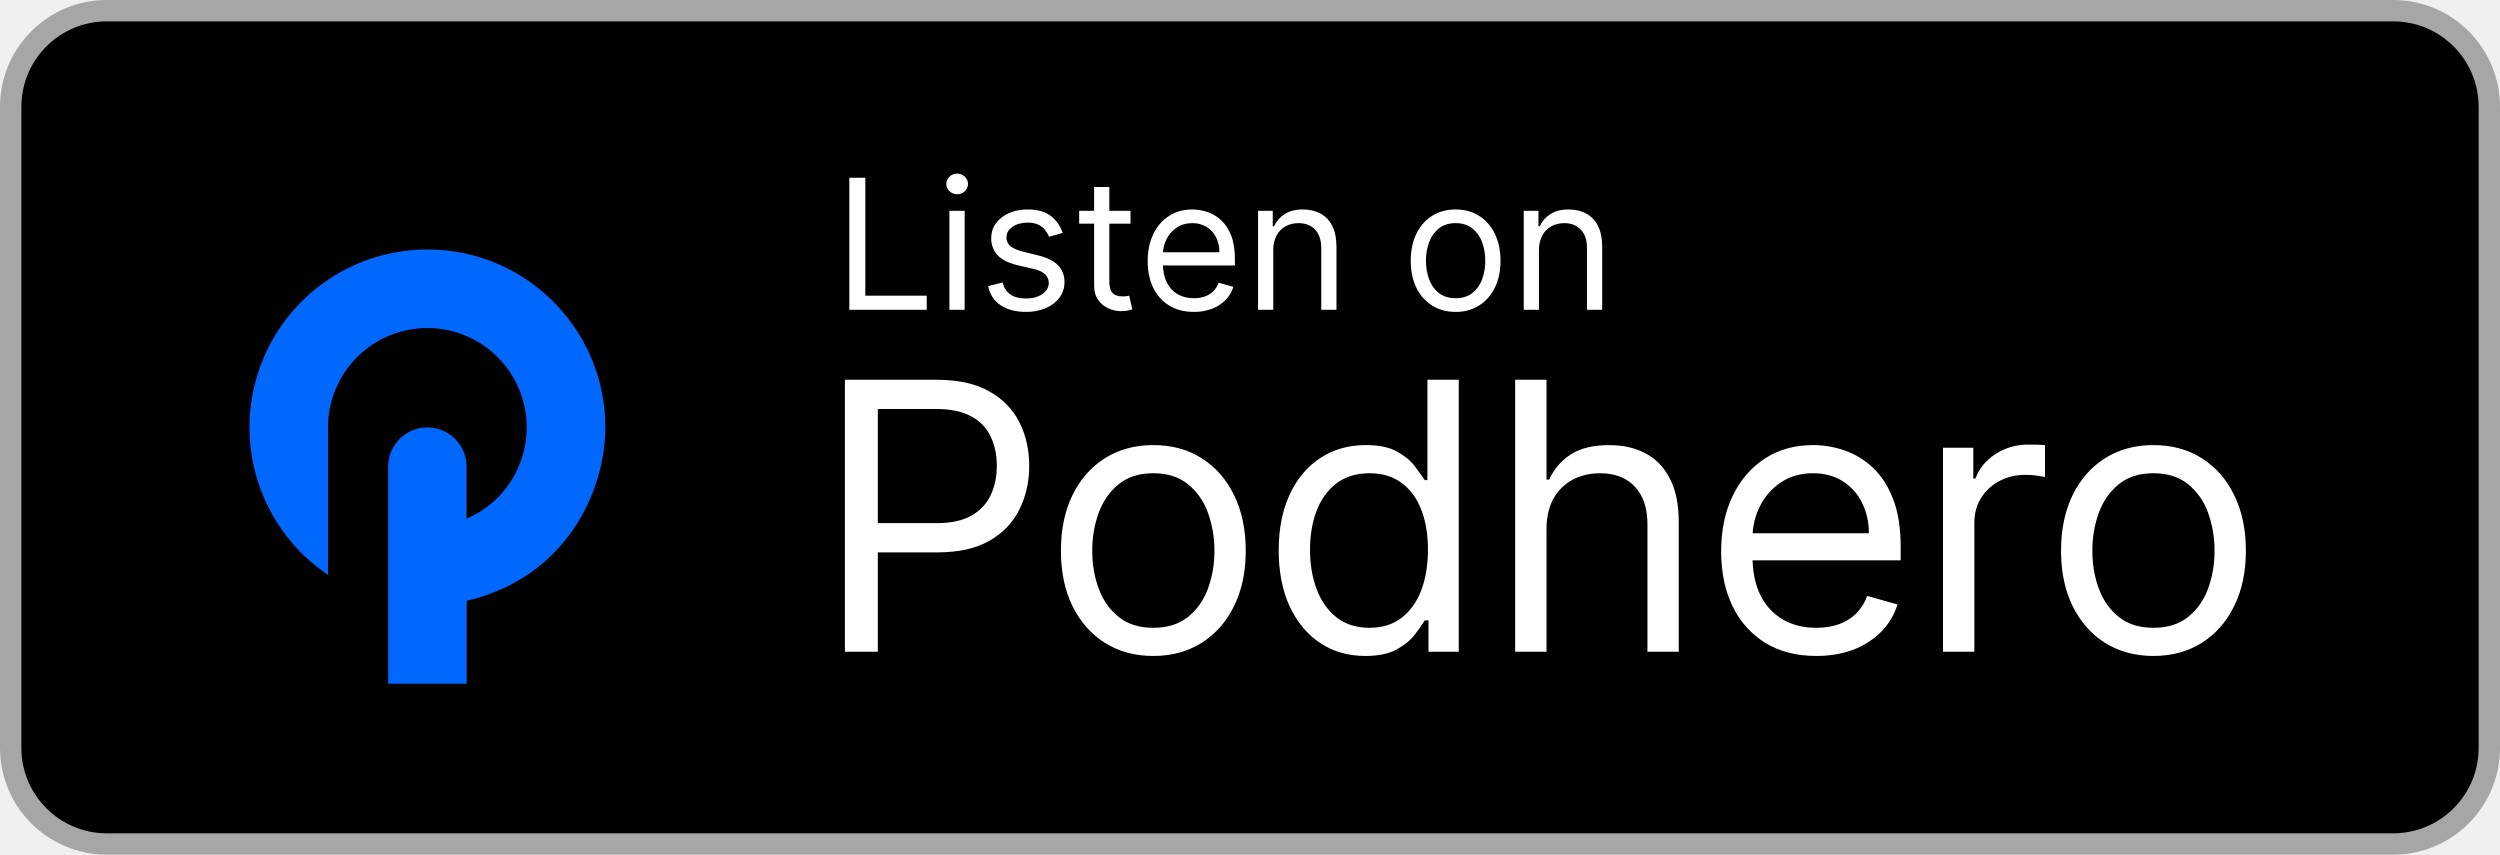
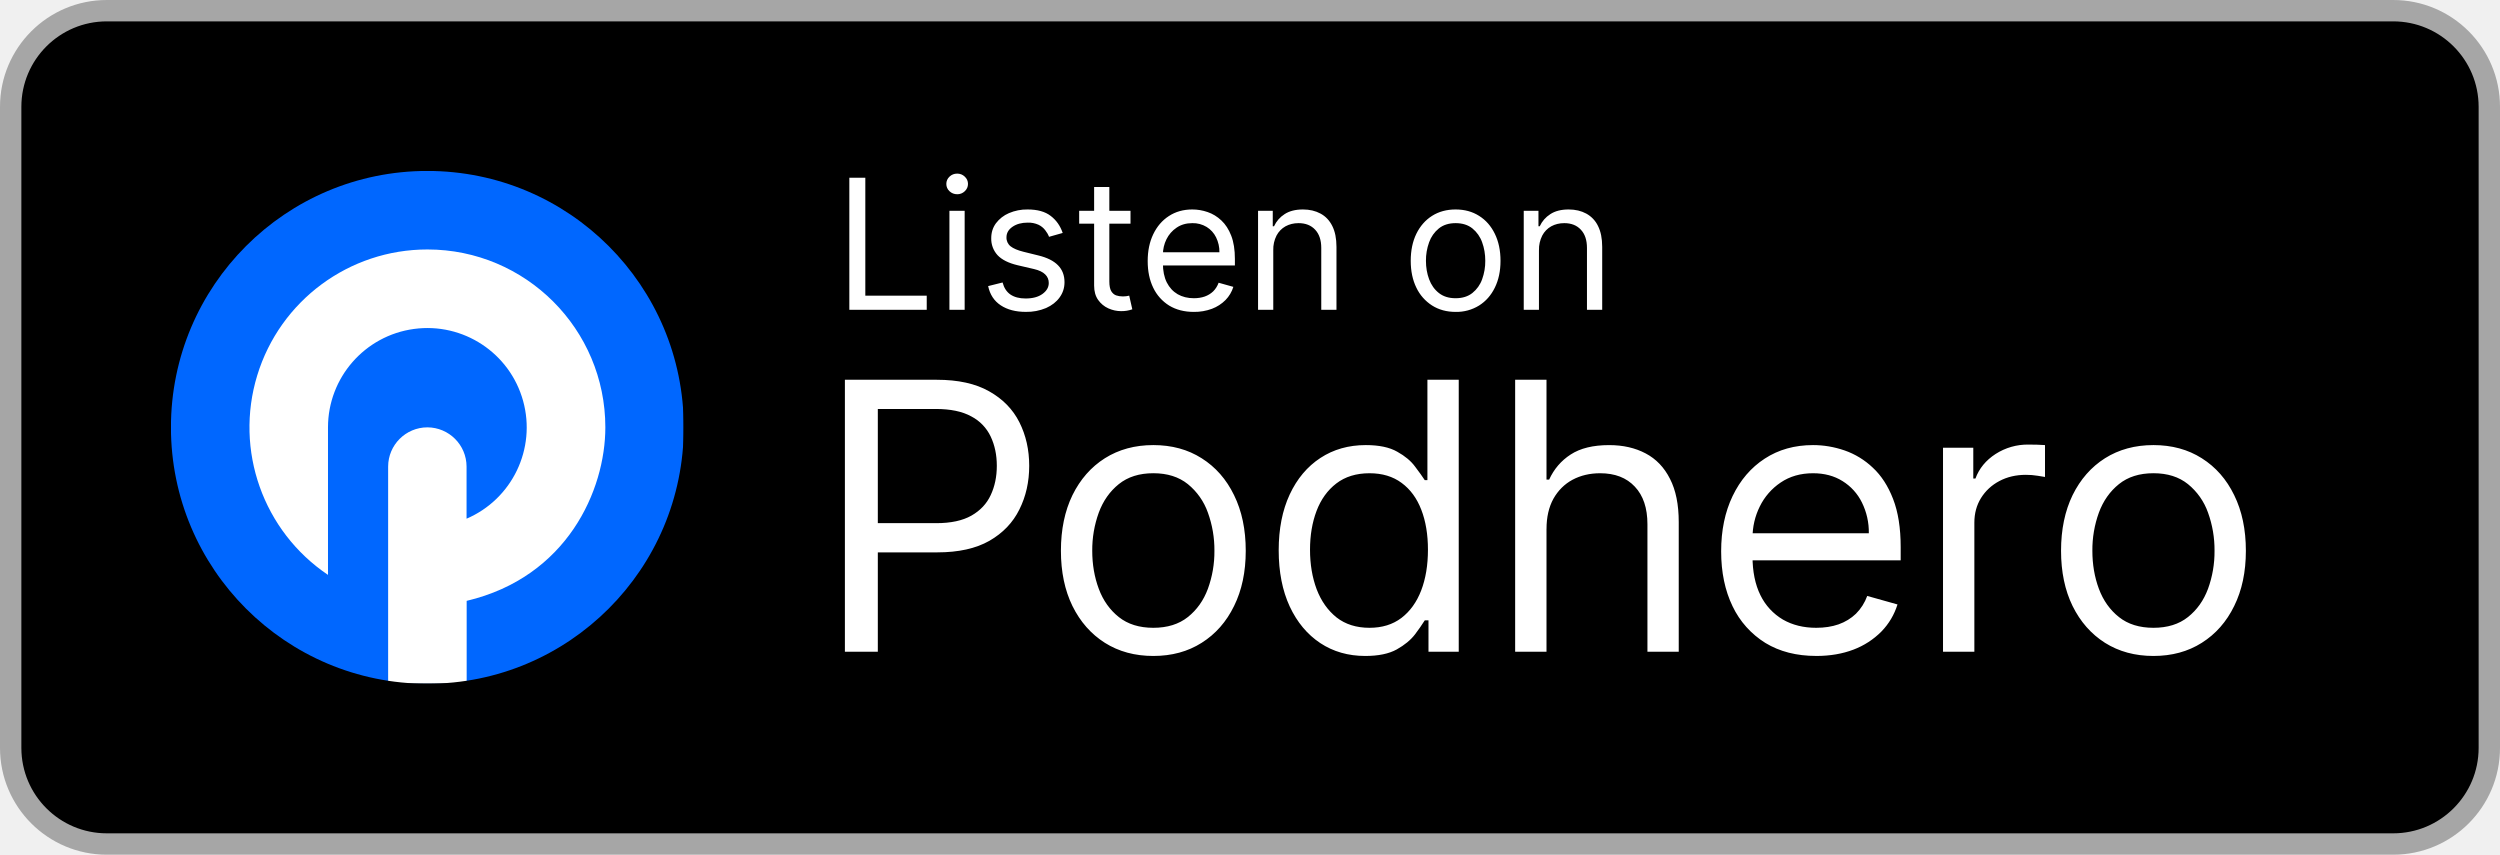
<svg xmlns="http://www.w3.org/2000/svg" fill="none" viewBox="0 0 117 40">
  <defs>
    <clipPath id="podhero-dark__a">
      <path fill="#fff" d="M8 8h24v24H8z" />
    </clipPath>
  </defs>
  <rect width="116" height="39" x=".5" y=".5" fill="#000" rx="4.5" />
  <rect width="116" height="39" x=".5" y=".5" stroke="#A6A6A6" rx="4.5" />
  <g clip-path="url(#podhero-dark__a)">
-     <path fill="#0067FF" fill-rule="evenodd" d="M20 11.675a8.325 8.325 0 0 0-4.65 15.23V20a4.65 4.65 0 1 1 6.485 4.275v-2.44A1.84 1.84 0 0 0 20 20a1.84 1.84 0 0 0-1.835 1.835V32h3.675v-3.88c4.705-1.115 6.49-5.18 6.49-8.12 0-4.6-3.73-8.325-8.325-8.325H20Z" clip-rule="evenodd" />
+     <mask id="podhero-dark__b" width="24" height="24" x="8" y="8" maskUnits="userSpaceOnUse" style="mask-type:alpha">
+       <circle cx="20" cy="20" r="12" fill="#000" />
+     </mask>
+     <g mask="url(#podhero-dark__b)">
+       <path fill="#0067FF" d="M8 8h24v24H8z" />
+       <path fill="#fff" fill-rule="evenodd" d="M20 11.675a8.325 8.325 0 0 0-4.65 15.23V20a4.65 4.65 0 1 1 6.485 4.275v-2.44A1.84 1.84 0 0 0 20 20a1.84 1.84 0 0 0-1.835 1.835V32h3.675v-3.88c4.705-1.115 6.49-5.18 6.49-8.12 0-4.6-3.73-8.325-8.325-8.325H20Z" clip-rule="evenodd" />
+     </g>
  </g>
  <path fill="#fff" d="M39.749 14.5V8.318h.748v5.518h2.874v.664h-3.622Zm4.684 0V9.864h.713V14.5h-.713Zm.362-5.41a.506.506 0 0 1-.359-.141.456.456 0 0 1-.148-.341c0-.133.05-.247.148-.341.1-.095.22-.142.36-.142.138 0 .257.047.356.142.1.094.15.208.15.341 0 .133-.05.246-.15.341a.496.496 0 0 1-.357.142Zm4.94 1.812-.64.181c-.04-.107-.1-.21-.179-.31a.865.865 0 0 0-.313-.254 1.14 1.14 0 0 0-.51-.1c-.284 0-.52.065-.71.196-.187.129-.28.293-.28.492a.51.51 0 0 0 .192.42c.13.102.33.188.604.256l.688.17c.415.1.724.254.927.461.203.206.305.47.305.794 0 .266-.077.503-.23.713-.15.209-.362.374-.633.495a2.33 2.33 0 0 1-.948.18c-.473 0-.864-.102-1.174-.307-.31-.205-.506-.505-.589-.9l.676-.169c.065.25.186.437.365.562.182.124.418.187.71.187.332 0 .595-.07.79-.211.198-.143.296-.314.296-.514a.54.54 0 0 0-.169-.404c-.112-.11-.285-.193-.519-.248l-.773-.18c-.424-.101-.736-.257-.935-.469a1.133 1.133 0 0 1-.296-.8c0-.261.073-.493.22-.694a1.5 1.5 0 0 1 .607-.474 2.13 2.13 0 0 1 .875-.172c.46 0 .82.1 1.081.302.264.201.45.467.561.797Zm3.173-1.038v.603h-2.403v-.603h2.403Zm-1.703-1.111h.712v4.419c0 .201.03.352.088.453.06.098.137.165.23.199a.92.92 0 0 0 .298.048c.079 0 .143-.004.194-.012l.12-.024.145.64a1.491 1.491 0 0 1-.531.085c-.201 0-.399-.044-.592-.13a1.177 1.177 0 0 1-.477-.396c-.125-.177-.187-.4-.187-.67V8.753Zm4.668 5.844c-.447 0-.832-.099-1.156-.296a1.99 1.99 0 0 1-.745-.833c-.174-.358-.26-.775-.26-1.25s.086-.893.26-1.256c.175-.364.418-.648.73-.85.314-.206.68-.309 1.099-.309.241 0 .48.04.715.121.236.08.45.211.643.392.193.18.347.417.462.713.115.296.172.66.172 1.092v.302h-3.574v-.616h2.85a1.52 1.52 0 0 0-.157-.7 1.183 1.183 0 0 0-.441-.486 1.234 1.234 0 0 0-.67-.178c-.284 0-.53.07-.737.212a1.39 1.39 0 0 0-.474.543c-.11.223-.166.463-.166.718v.41c0 .35.06.648.181.891.123.242.293.426.51.553.218.124.47.187.758.187.187 0 .356-.027.507-.079.153-.054.285-.135.396-.241.11-.109.196-.244.256-.405l.689.193a1.526 1.526 0 0 1-.366.616 1.78 1.78 0 0 1-.634.41 2.35 2.35 0 0 1-.848.146Zm3.716-2.886V14.5h-.712V9.864h.688v.724h.06a1.33 1.33 0 0 1 .495-.567c.222-.145.507-.218.858-.218.313 0 .588.065.823.193.236.127.42.32.55.58.13.258.196.584.196.978V14.5h-.712v-2.898c0-.364-.095-.648-.284-.85-.19-.206-.449-.309-.779-.309-.227 0-.43.05-.61.148a1.058 1.058 0 0 0-.42.432 1.43 1.43 0 0 0-.153.688Zm8.534 2.886c-.419 0-.786-.1-1.102-.3a2.018 2.018 0 0 1-.736-.835c-.175-.358-.263-.777-.263-1.256 0-.483.088-.905.263-1.265.177-.36.422-.64.736-.839.316-.2.683-.299 1.102-.299.418 0 .785.1 1.099.3.316.198.561.478.736.838.177.36.266.782.266 1.265 0 .479-.089.898-.266 1.256-.175.358-.42.636-.736.836a2.01 2.01 0 0 1-1.1.299Zm0-.64c.318 0 .58-.082.785-.245a1.44 1.44 0 0 0 .456-.643 2.47 2.47 0 0 0 .147-.863c0-.31-.049-.599-.147-.866a1.46 1.46 0 0 0-.456-.65c-.206-.164-.467-.247-.785-.247s-.58.083-.785.248a1.46 1.46 0 0 0-.456.649 2.487 2.487 0 0 0-.148.866c0 .31.05.598.148.863.099.266.25.48.456.643.205.163.467.245.785.245Zm3.9-2.246V14.5h-.712V9.864H72v.724h.06c.11-.235.274-.424.496-.567.221-.145.507-.218.857-.218.314 0 .589.065.824.193a1.3 1.3 0 0 1 .55.58c.13.258.196.584.196.978V14.5h-.713v-2.898c0-.364-.094-.648-.284-.85-.189-.206-.448-.309-.778-.309-.228 0-.43.05-.61.148a1.059 1.059 0 0 0-.42.432 1.43 1.43 0 0 0-.154.688ZM39.541 30.5V17.773h4.3c1 0 1.815.18 2.45.54.637.357 1.11.84 1.416 1.448.307.61.46 1.289.46 2.039 0 .75-.153 1.431-.46 2.044-.302.613-.77 1.102-1.404 1.467-.634.36-1.446.54-2.436.54h-3.083v-1.367h3.033c.683 0 1.232-.118 1.647-.354.414-.236.714-.555.9-.957.191-.406.287-.864.287-1.373 0-.51-.096-.966-.286-1.367a2.04 2.04 0 0 0-.908-.945c-.418-.232-.973-.348-1.665-.348h-2.71V30.5h-1.54Zm14.435.199c-.862 0-1.618-.205-2.268-.615-.647-.41-1.152-.984-1.517-1.722-.36-.737-.54-1.599-.54-2.585 0-.994.18-1.862.54-2.604.365-.741.87-1.317 1.517-1.727.65-.41 1.406-.616 2.268-.616.862 0 1.616.205 2.262.616.65.41 1.156.985 1.516 1.727.365.742.547 1.61.547 2.604 0 .986-.182 1.848-.547 2.585-.36.738-.865 1.312-1.516 1.722-.646.41-1.4.615-2.262.615Zm0-1.318c.655 0 1.193-.167 1.616-.503.422-.336.735-.777.938-1.324a5.063 5.063 0 0 0 .305-1.777 5.12 5.12 0 0 0-.305-1.784 3.006 3.006 0 0 0-.938-1.336c-.423-.34-.961-.51-1.616-.51-.655 0-1.193.17-1.616.51-.422.34-.735.785-.938 1.336a5.12 5.12 0 0 0-.305 1.784c0 .638.102 1.23.305 1.777.203.547.516.988.938 1.324.423.336.961.503 1.616.503Zm9.919 1.318c-.796 0-1.498-.201-2.107-.603-.61-.406-1.086-.978-1.43-1.715-.343-.742-.515-1.618-.515-2.629 0-1.002.172-1.872.515-2.61.344-.737.823-1.307 1.436-1.709.613-.402 1.322-.603 2.125-.603.622 0 1.113.104 1.473.311.365.203.642.435.833.696.195.257.346.468.454.634h.124v-4.698h1.466V30.5h-1.416v-1.467h-.174a9.38 9.38 0 0 1-.46.66c-.2.26-.483.494-.852.701-.368.203-.86.305-1.473.305Zm.198-1.318c.589 0 1.086-.153 1.492-.46.406-.31.715-.739.926-1.286.211-.55.317-1.187.317-1.908 0-.712-.104-1.336-.311-1.87-.207-.539-.514-.957-.92-1.256-.406-.302-.907-.453-1.504-.453-.621 0-1.139.16-1.553.478-.41.315-.72.744-.926 1.287-.203.538-.305 1.143-.305 1.814 0 .68.104 1.297.311 1.852.211.551.522.99.932 1.318.415.323.928.484 1.541.484Zm8.283-4.623V30.5h-1.467V17.773h1.467v4.673h.124c.224-.493.56-.885 1.007-1.175.451-.294 1.052-.44 1.802-.44.65 0 1.22.13 1.71.39.488.258.867.653 1.136 1.188.274.53.41 1.205.41 2.026V30.5H77.1v-5.966c0-.758-.197-1.344-.59-1.759-.39-.418-.93-.627-1.623-.627-.48 0-.911.101-1.292.304-.377.203-.675.5-.895.889-.215.39-.323.862-.323 1.417ZM85 30.698c-.92 0-1.713-.202-2.38-.608a4.087 4.087 0 0 1-1.535-1.715c-.357-.738-.535-1.595-.535-2.573s.178-1.84.535-2.585c.36-.75.861-1.334 1.504-1.753.646-.422 1.4-.634 2.262-.634.497 0 .988.083 1.472.249a3.65 3.65 0 0 1 1.324.808c.398.368.715.857.95 1.466.237.61.355 1.36.355 2.25v.621h-7.358v-1.267h5.867a3.13 3.13 0 0 0-.324-1.442 2.435 2.435 0 0 0-.907-1c-.39-.245-.85-.367-1.38-.367-.584 0-1.089.145-1.516.435a2.861 2.861 0 0 0-.975 1.118c-.228.46-.342.953-.342 1.48v.845c0 .72.124 1.332.373 1.833a2.69 2.69 0 0 0 1.05 1.137c.447.257.967.385 1.56.385.385 0 .733-.053 1.044-.161.315-.112.586-.278.814-.497a2.26 2.26 0 0 0 .528-.833l1.417.398c-.15.48-.4.903-.752 1.267a3.67 3.67 0 0 1-1.305.846c-.518.198-1.1.298-1.746.298Zm5.933-.198v-9.546h1.417v1.442h.1c.174-.472.488-.855.944-1.15a2.78 2.78 0 0 1 1.541-.44c.108 0 .243.002.404.006.162.004.284.01.367.018v1.492a4.407 4.407 0 0 0-.342-.056 3.364 3.364 0 0 0-.553-.044c-.464 0-.878.098-1.243.292-.36.191-.646.456-.858.796-.207.335-.31.719-.31 1.15v6.04h-1.467Zm9.849.199c-.862 0-1.618-.205-2.269-.615-.646-.41-1.151-.984-1.516-1.722-.36-.737-.54-1.599-.54-2.585 0-.994.18-1.862.54-2.604.365-.741.87-1.317 1.516-1.727.65-.41 1.407-.616 2.269-.616.861 0 1.615.205 2.262.616.65.41 1.156.985 1.516 1.727.365.742.547 1.61.547 2.604 0 .986-.182 1.848-.547 2.585-.36.738-.866 1.312-1.516 1.722-.647.41-1.401.615-2.262.615Zm0-1.318c.654 0 1.193-.167 1.615-.503.423-.336.736-.777.939-1.324a5.063 5.063 0 0 0 .304-1.777 5.12 5.12 0 0 0-.304-1.784 3.004 3.004 0 0 0-.939-1.336c-.422-.34-.961-.51-1.615-.51-.655 0-1.194.17-1.616.51-.423.34-.736.785-.939 1.336a5.12 5.12 0 0 0-.304 1.784c0 .638.101 1.23.304 1.777.204.547.516.988.939 1.324.422.336.961.503 1.616.503Z" />
</svg>
